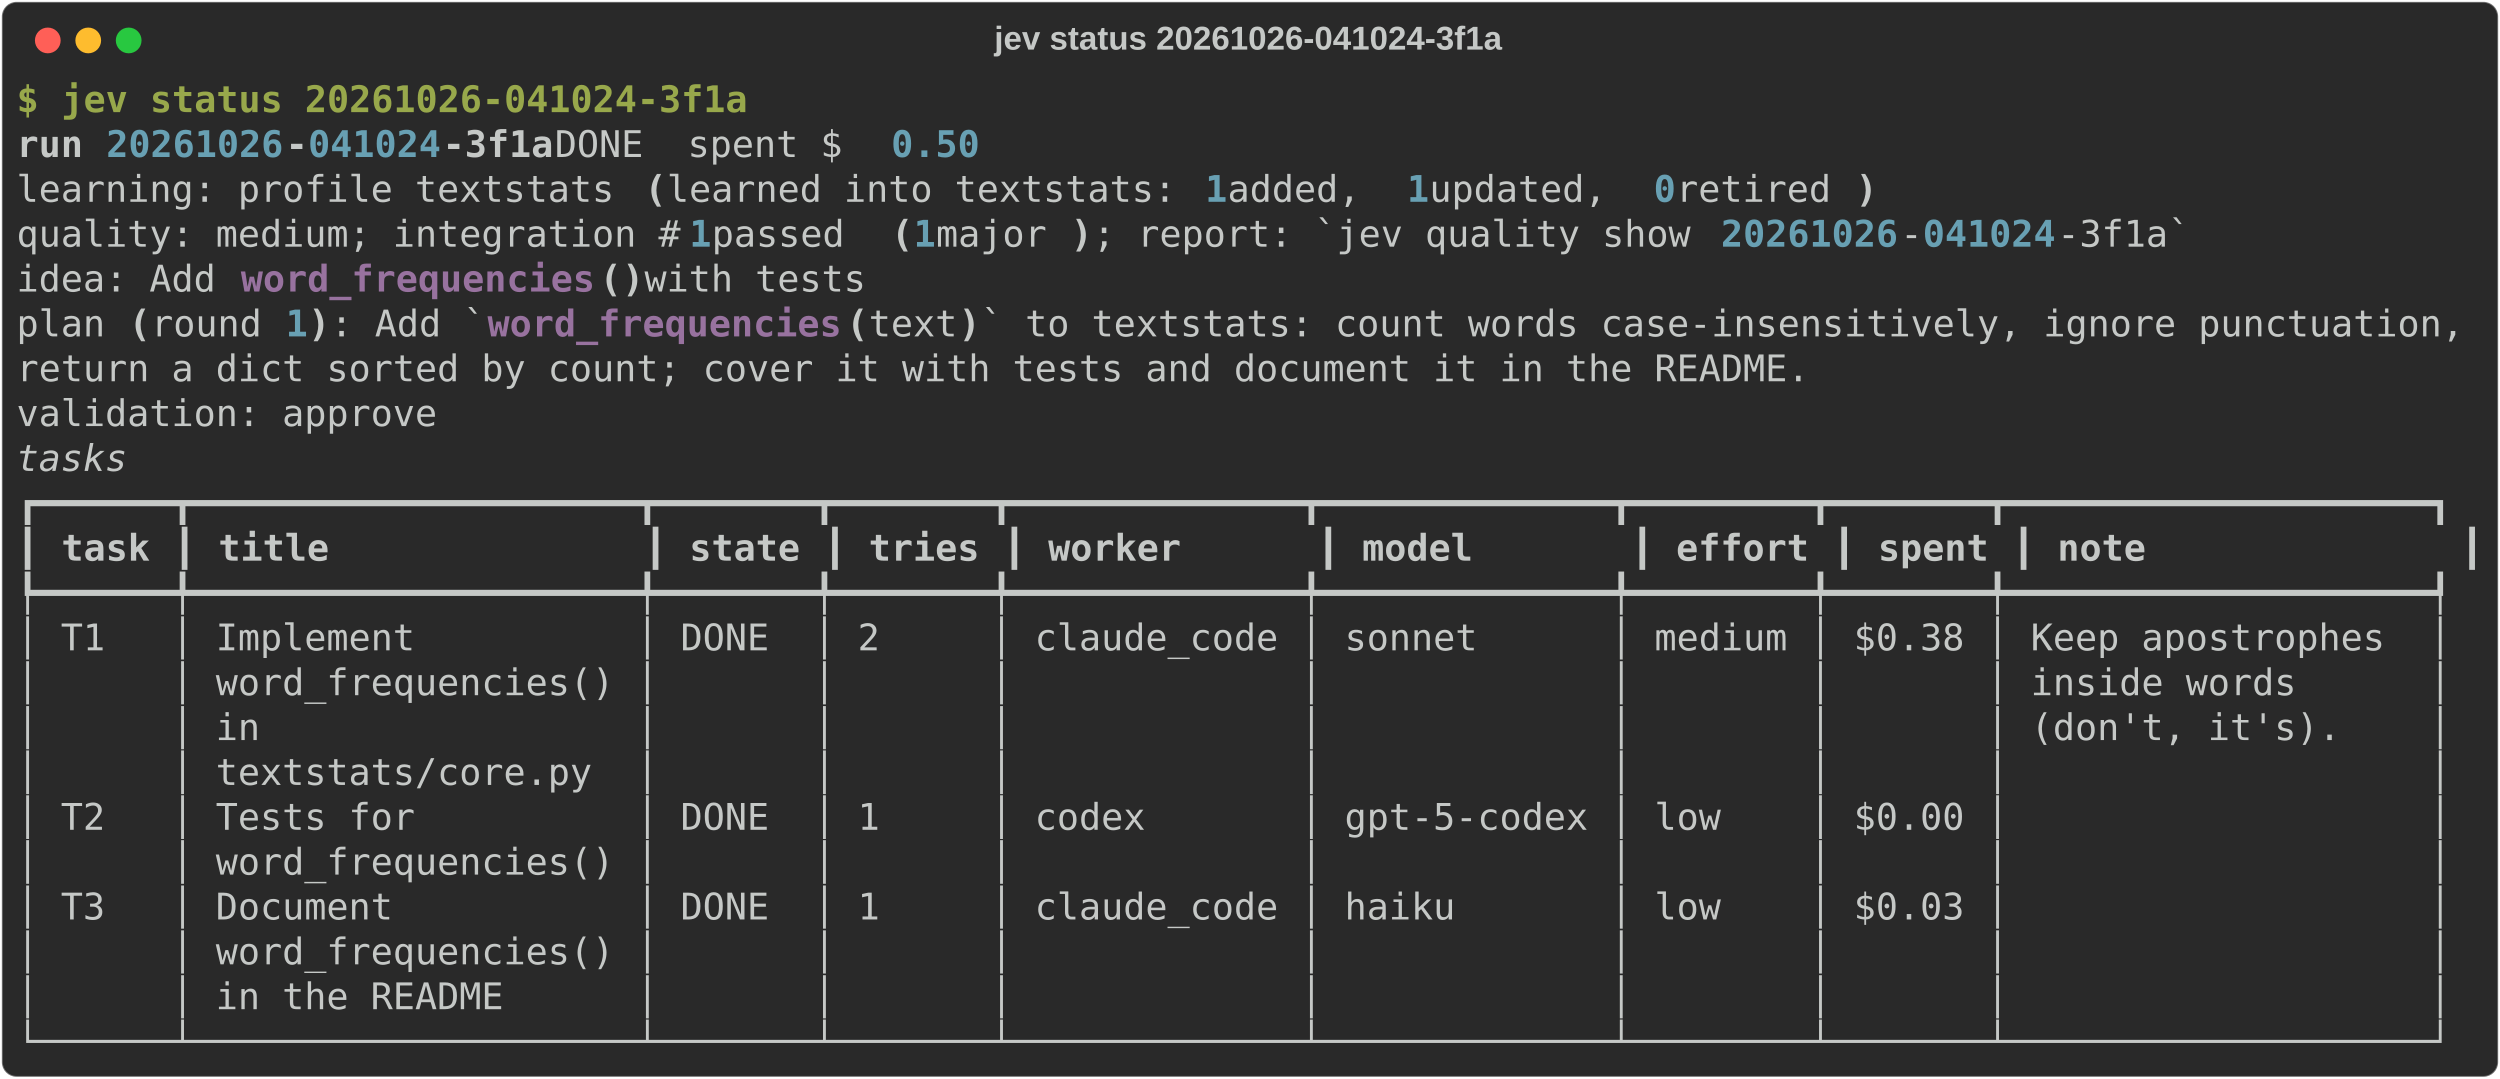
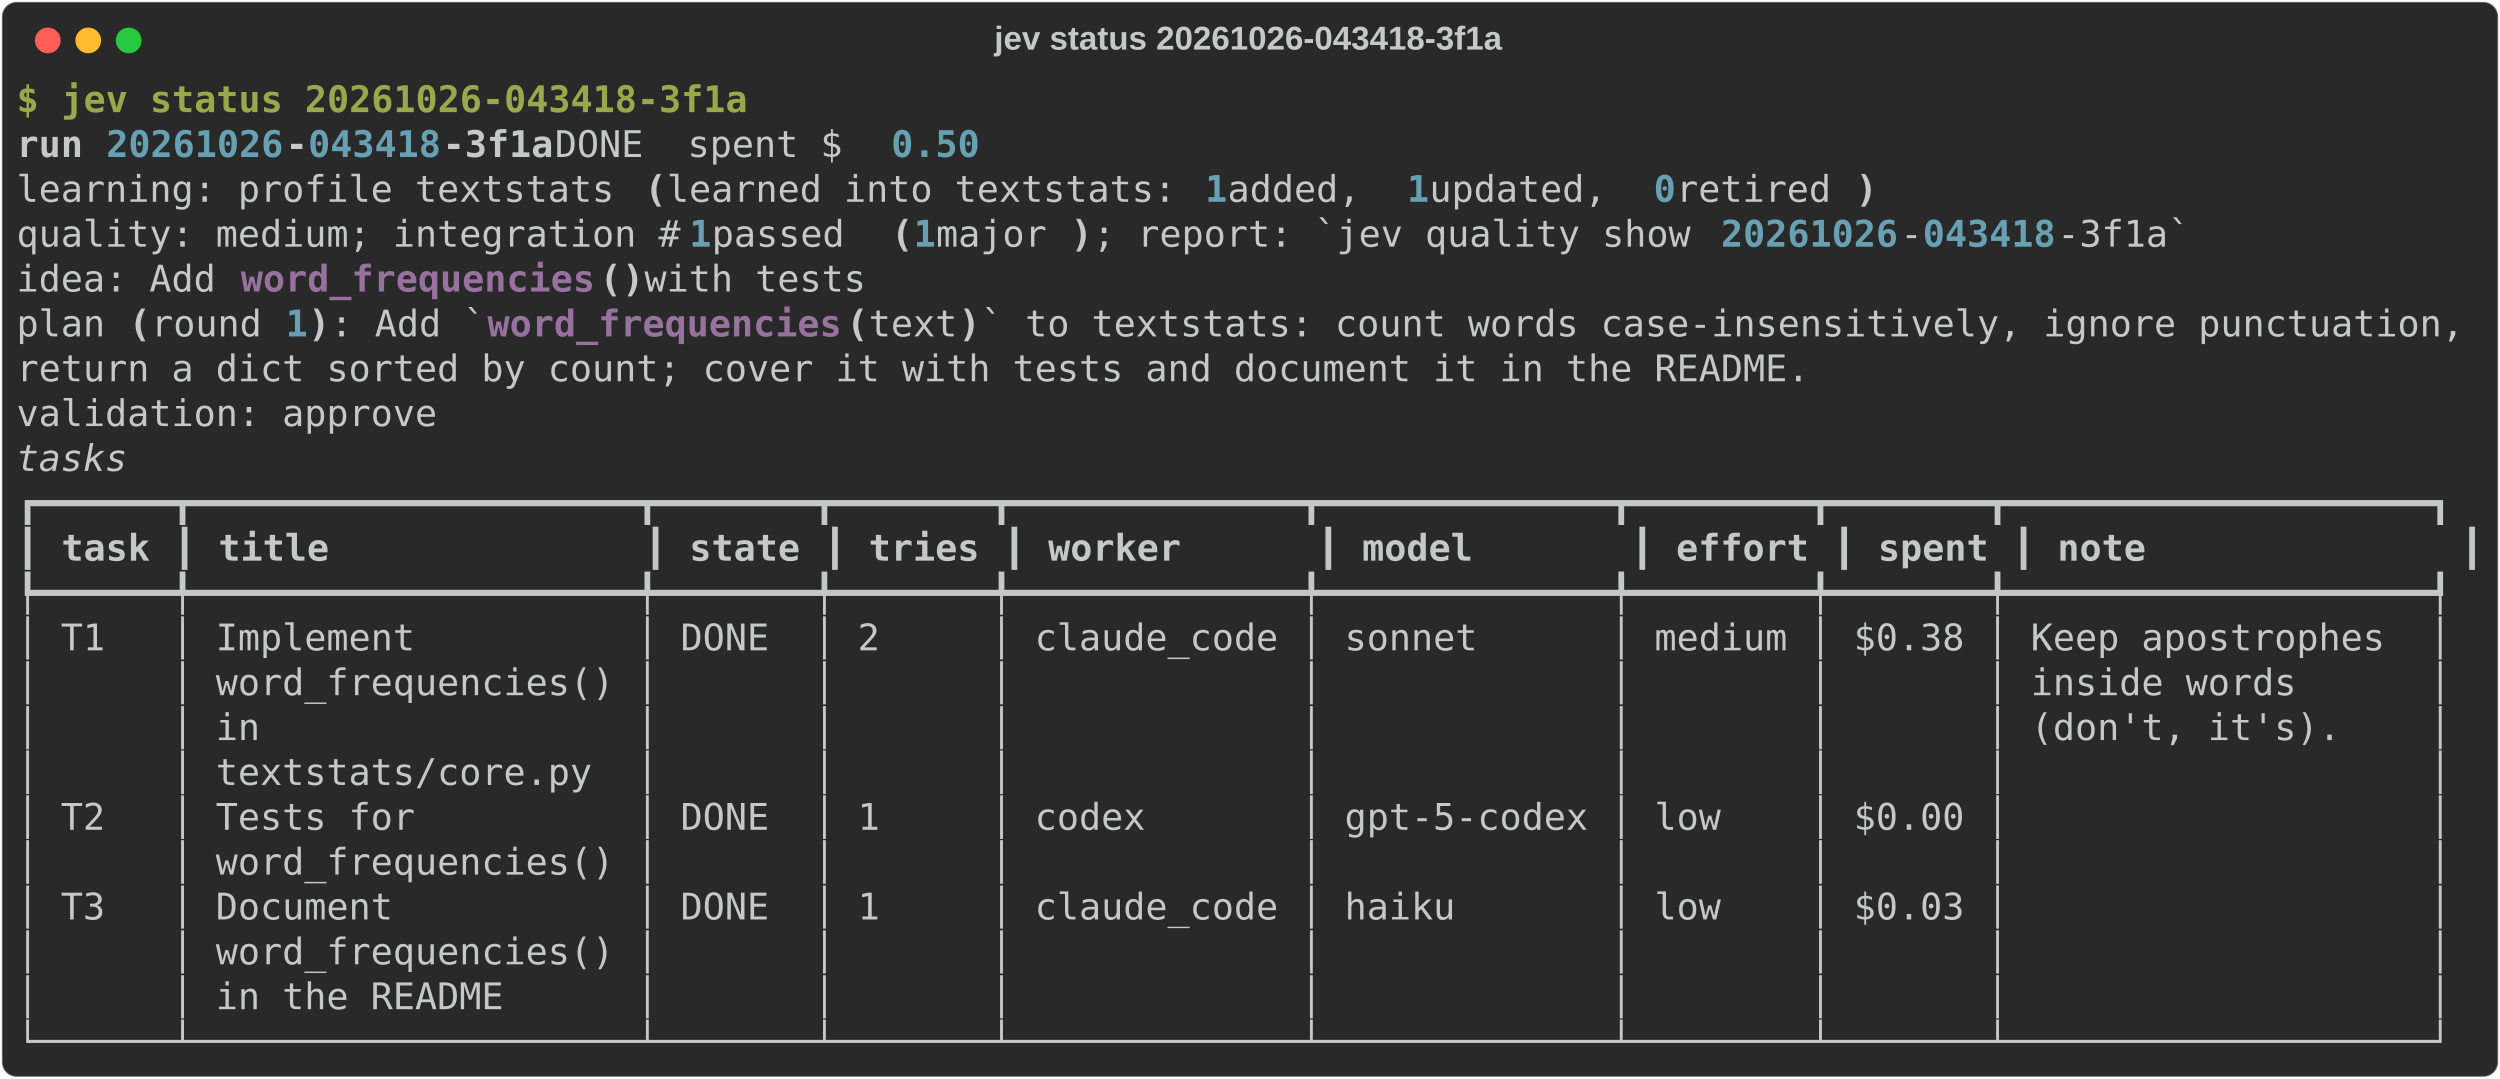
<svg xmlns="http://www.w3.org/2000/svg" class="rich-terminal" viewBox="0 0 1360 586.8">
  <style>

    @font-face {
        font-family: "Fira Code";
        src: local("FiraCode-Regular"),
                url("https://cdnjs.cloudflare.com/ajax/libs/firacode/6.2.0/woff2/FiraCode-Regular.woff2") format("woff2"),
                url("https://cdnjs.cloudflare.com/ajax/libs/firacode/6.2.0/woff/FiraCode-Regular.woff") format("woff");
        font-style: normal;
        font-weight: 400;
    }
    @font-face {
        font-family: "Fira Code";
        src: local("FiraCode-Bold"),
                url("https://cdnjs.cloudflare.com/ajax/libs/firacode/6.2.0/woff2/FiraCode-Bold.woff2") format("woff2"),
                url("https://cdnjs.cloudflare.com/ajax/libs/firacode/6.2.0/woff/FiraCode-Bold.woff") format("woff");
        font-style: bold;
        font-weight: 700;
    }

-     .terminal-3171531644-matrix {
+     .terminal-3939810208-matrix {
        font-family: Fira Code, monospace;
        font-size: 20px;
        line-height: 24.4px;
        font-variant-east-asian: full-width;
    }

-     .terminal-3171531644-title {
+     .terminal-3939810208-title {
        font-size: 18px;
        font-weight: bold;
        font-family: arial;
    }

-     .terminal-3171531644-r1 { fill: #98a84b;font-weight: bold }
- .terminal-3171531644-r2 { fill: #c5c8c6 }
- .terminal-3171531644-r3 { fill: #c5c8c6;font-weight: bold }
- .terminal-3171531644-r4 { fill: #68a0b3;font-weight: bold }
- .terminal-3171531644-r5 { fill: #98729f;font-weight: bold }
- .terminal-3171531644-r6 { fill: #c5c8c6;font-style: italic; }
+     .terminal-3939810208-r1 { fill: #98a84b;font-weight: bold }
+ .terminal-3939810208-r2 { fill: #c5c8c6 }
+ .terminal-3939810208-r3 { fill: #c5c8c6;font-weight: bold }
+ .terminal-3939810208-r4 { fill: #68a0b3;font-weight: bold }
+ .terminal-3939810208-r5 { fill: #98729f;font-weight: bold }
+ .terminal-3939810208-r6 { fill: #c5c8c6;font-style: italic; }
    </style>
  <defs>
-     <clipPath id="terminal-3171531644-clip-terminal">
+     <clipPath id="terminal-3939810208-clip-terminal">
      <rect x="0" y="0" width="1341.0" height="535.8" />
    </clipPath>
-     <clipPath id="terminal-3171531644-line-0">
+     <clipPath id="terminal-3939810208-line-0">
      <rect x="0" y="1.5" width="1342" height="24.65" />
    </clipPath>
-     <clipPath id="terminal-3171531644-line-1">
+     <clipPath id="terminal-3939810208-line-1">
      <rect x="0" y="25.9" width="1342" height="24.65" />
    </clipPath>
-     <clipPath id="terminal-3171531644-line-2">
+     <clipPath id="terminal-3939810208-line-2">
      <rect x="0" y="50.3" width="1342" height="24.65" />
    </clipPath>
-     <clipPath id="terminal-3171531644-line-3">
+     <clipPath id="terminal-3939810208-line-3">
      <rect x="0" y="74.7" width="1342" height="24.65" />
    </clipPath>
-     <clipPath id="terminal-3171531644-line-4">
+     <clipPath id="terminal-3939810208-line-4">
      <rect x="0" y="99.1" width="1342" height="24.65" />
    </clipPath>
-     <clipPath id="terminal-3171531644-line-5">
+     <clipPath id="terminal-3939810208-line-5">
      <rect x="0" y="123.5" width="1342" height="24.65" />
    </clipPath>
-     <clipPath id="terminal-3171531644-line-6">
+     <clipPath id="terminal-3939810208-line-6">
      <rect x="0" y="147.9" width="1342" height="24.65" />
    </clipPath>
-     <clipPath id="terminal-3171531644-line-7">
+     <clipPath id="terminal-3939810208-line-7">
      <rect x="0" y="172.3" width="1342" height="24.65" />
    </clipPath>
-     <clipPath id="terminal-3171531644-line-8">
+     <clipPath id="terminal-3939810208-line-8">
      <rect x="0" y="196.7" width="1342" height="24.65" />
    </clipPath>
-     <clipPath id="terminal-3171531644-line-9">
+     <clipPath id="terminal-3939810208-line-9">
      <rect x="0" y="221.1" width="1342" height="24.65" />
    </clipPath>
-     <clipPath id="terminal-3171531644-line-10">
+     <clipPath id="terminal-3939810208-line-10">
      <rect x="0" y="245.5" width="1342" height="24.65" />
    </clipPath>
-     <clipPath id="terminal-3171531644-line-11">
+     <clipPath id="terminal-3939810208-line-11">
      <rect x="0" y="269.9" width="1342" height="24.65" />
    </clipPath>
-     <clipPath id="terminal-3171531644-line-12">
+     <clipPath id="terminal-3939810208-line-12">
      <rect x="0" y="294.3" width="1342" height="24.65" />
    </clipPath>
-     <clipPath id="terminal-3171531644-line-13">
+     <clipPath id="terminal-3939810208-line-13">
      <rect x="0" y="318.7" width="1342" height="24.65" />
    </clipPath>
-     <clipPath id="terminal-3171531644-line-14">
+     <clipPath id="terminal-3939810208-line-14">
      <rect x="0" y="343.1" width="1342" height="24.65" />
    </clipPath>
-     <clipPath id="terminal-3171531644-line-15">
+     <clipPath id="terminal-3939810208-line-15">
      <rect x="0" y="367.5" width="1342" height="24.65" />
    </clipPath>
-     <clipPath id="terminal-3171531644-line-16">
+     <clipPath id="terminal-3939810208-line-16">
      <rect x="0" y="391.9" width="1342" height="24.65" />
    </clipPath>
-     <clipPath id="terminal-3171531644-line-17">
+     <clipPath id="terminal-3939810208-line-17">
      <rect x="0" y="416.3" width="1342" height="24.65" />
    </clipPath>
-     <clipPath id="terminal-3171531644-line-18">
+     <clipPath id="terminal-3939810208-line-18">
      <rect x="0" y="440.7" width="1342" height="24.65" />
    </clipPath>
-     <clipPath id="terminal-3171531644-line-19">
+     <clipPath id="terminal-3939810208-line-19">
      <rect x="0" y="465.1" width="1342" height="24.65" />
    </clipPath>
-     <clipPath id="terminal-3171531644-line-20">
+     <clipPath id="terminal-3939810208-line-20">
      <rect x="0" y="489.5" width="1342" height="24.65" />
    </clipPath>
  </defs>
  <rect fill="#292929" stroke="rgba(255,255,255,0.35)" stroke-width="1" x="1" y="1" width="1358" height="584.8" rx="8" />
-   <text class="terminal-3171531644-title" fill="#c5c8c6" text-anchor="middle" x="679" y="27">jev status 20261026-041024-3f1a</text>
+   <text class="terminal-3939810208-title" fill="#c5c8c6" text-anchor="middle" x="679" y="27">jev status 20261026-043418-3f1a</text>
  <g transform="translate(26,22)">
    <circle cx="0" cy="0" r="7" fill="#ff5f57" />
    <circle cx="22" cy="0" r="7" fill="#febc2e" />
    <circle cx="44" cy="0" r="7" fill="#28c840" />
  </g>
-   <g transform="translate(9, 41)" clip-path="url(#terminal-3171531644-clip-terminal)">
-     <g class="terminal-3171531644-matrix">
-       <text class="terminal-3171531644-r1" x="0" y="20" textLength="24.4" clip-path="url(#terminal-3171531644-line-0)">$ </text>
-       <text class="terminal-3171531644-r1" x="24.4" y="20" textLength="378.2" clip-path="url(#terminal-3171531644-line-0)">jev status 20261026-041024-3f1a</text>
-       <text class="terminal-3171531644-r2" x="1342" y="20" textLength="12.2" clip-path="url(#terminal-3171531644-line-0)">
- </text>
-       <text class="terminal-3171531644-r3" x="0" y="44.4" textLength="48.8" clip-path="url(#terminal-3171531644-line-1)">run </text>
-       <text class="terminal-3171531644-r4" x="48.8" y="44.4" textLength="97.6" clip-path="url(#terminal-3171531644-line-1)">20261026</text>
-       <text class="terminal-3171531644-r3" x="146.4" y="44.4" textLength="12.2" clip-path="url(#terminal-3171531644-line-1)">-</text>
-       <text class="terminal-3171531644-r4" x="158.6" y="44.4" textLength="73.2" clip-path="url(#terminal-3171531644-line-1)">041024</text>
-       <text class="terminal-3171531644-r3" x="231.8" y="44.4" textLength="61" clip-path="url(#terminal-3171531644-line-1)">-3f1a</text>
-       <text class="terminal-3171531644-r2" x="292.8" y="44.4" textLength="183" clip-path="url(#terminal-3171531644-line-1)">  DONE  spent $</text>
-       <text class="terminal-3171531644-r4" x="475.8" y="44.4" textLength="48.8" clip-path="url(#terminal-3171531644-line-1)">0.50</text>
-       <text class="terminal-3171531644-r2" x="1342" y="44.4" textLength="12.2" clip-path="url(#terminal-3171531644-line-1)">
- </text>
-       <text class="terminal-3171531644-r2" x="0" y="68.8" textLength="341.6" clip-path="url(#terminal-3171531644-line-2)">learning: profile textstats </text>
-       <text class="terminal-3171531644-r3" x="341.6" y="68.8" textLength="12.2" clip-path="url(#terminal-3171531644-line-2)">(</text>
-       <text class="terminal-3171531644-r2" x="353.8" y="68.8" textLength="292.8" clip-path="url(#terminal-3171531644-line-2)">learned into textstats: </text>
-       <text class="terminal-3171531644-r4" x="646.6" y="68.8" textLength="12.2" clip-path="url(#terminal-3171531644-line-2)">1</text>
-       <text class="terminal-3171531644-r2" x="658.8" y="68.8" textLength="97.6" clip-path="url(#terminal-3171531644-line-2)"> added, </text>
-       <text class="terminal-3171531644-r4" x="756.4" y="68.8" textLength="12.2" clip-path="url(#terminal-3171531644-line-2)">1</text>
-       <text class="terminal-3171531644-r2" x="768.6" y="68.8" textLength="122" clip-path="url(#terminal-3171531644-line-2)"> updated, </text>
-       <text class="terminal-3171531644-r4" x="890.6" y="68.8" textLength="12.2" clip-path="url(#terminal-3171531644-line-2)">0</text>
-       <text class="terminal-3171531644-r2" x="902.8" y="68.8" textLength="97.6" clip-path="url(#terminal-3171531644-line-2)"> retired</text>
-       <text class="terminal-3171531644-r3" x="1000.4" y="68.8" textLength="12.2" clip-path="url(#terminal-3171531644-line-2)">)</text>
-       <text class="terminal-3171531644-r2" x="1342" y="68.8" textLength="12.2" clip-path="url(#terminal-3171531644-line-2)">
- </text>
-       <text class="terminal-3171531644-r2" x="0" y="93.2" textLength="366" clip-path="url(#terminal-3171531644-line-3)">quality: medium; integration #</text>
-       <text class="terminal-3171531644-r4" x="366" y="93.2" textLength="12.2" clip-path="url(#terminal-3171531644-line-3)">1</text>
-       <text class="terminal-3171531644-r2" x="378.2" y="93.2" textLength="97.6" clip-path="url(#terminal-3171531644-line-3)"> passed </text>
-       <text class="terminal-3171531644-r3" x="475.8" y="93.2" textLength="12.2" clip-path="url(#terminal-3171531644-line-3)">(</text>
-       <text class="terminal-3171531644-r4" x="488" y="93.2" textLength="12.2" clip-path="url(#terminal-3171531644-line-3)">1</text>
-       <text class="terminal-3171531644-r2" x="500.2" y="93.2" textLength="73.2" clip-path="url(#terminal-3171531644-line-3)"> major</text>
-       <text class="terminal-3171531644-r3" x="573.4" y="93.2" textLength="12.2" clip-path="url(#terminal-3171531644-line-3)">)</text>
-       <text class="terminal-3171531644-r2" x="585.6" y="93.2" textLength="341.6" clip-path="url(#terminal-3171531644-line-3)">; report: `jev quality show </text>
-       <text class="terminal-3171531644-r4" x="927.2" y="93.2" textLength="97.6" clip-path="url(#terminal-3171531644-line-3)">20261026</text>
-       <text class="terminal-3171531644-r2" x="1024.8" y="93.2" textLength="12.2" clip-path="url(#terminal-3171531644-line-3)">-</text>
-       <text class="terminal-3171531644-r4" x="1037" y="93.2" textLength="73.2" clip-path="url(#terminal-3171531644-line-3)">041024</text>
-       <text class="terminal-3171531644-r2" x="1110.2" y="93.2" textLength="73.2" clip-path="url(#terminal-3171531644-line-3)">-3f1a`</text>
-       <text class="terminal-3171531644-r2" x="1342" y="93.2" textLength="12.2" clip-path="url(#terminal-3171531644-line-3)">
- </text>
-       <text class="terminal-3171531644-r2" x="0" y="117.6" textLength="122" clip-path="url(#terminal-3171531644-line-4)">idea: Add </text>
-       <text class="terminal-3171531644-r5" x="122" y="117.6" textLength="195.2" clip-path="url(#terminal-3171531644-line-4)">word_frequencies</text>
-       <text class="terminal-3171531644-r3" x="317.2" y="117.6" textLength="12.2" clip-path="url(#terminal-3171531644-line-4)">(</text>
-       <text class="terminal-3171531644-r3" x="329.4" y="117.6" textLength="12.2" clip-path="url(#terminal-3171531644-line-4)">)</text>
-       <text class="terminal-3171531644-r2" x="341.6" y="117.6" textLength="134.2" clip-path="url(#terminal-3171531644-line-4)"> with tests</text>
-       <text class="terminal-3171531644-r2" x="1342" y="117.6" textLength="12.2" clip-path="url(#terminal-3171531644-line-4)">
- </text>
-       <text class="terminal-3171531644-r2" x="0" y="142" textLength="61" clip-path="url(#terminal-3171531644-line-5)">plan </text>
-       <text class="terminal-3171531644-r3" x="61" y="142" textLength="12.2" clip-path="url(#terminal-3171531644-line-5)">(</text>
-       <text class="terminal-3171531644-r2" x="73.2" y="142" textLength="73.2" clip-path="url(#terminal-3171531644-line-5)">round </text>
-       <text class="terminal-3171531644-r4" x="146.4" y="142" textLength="12.2" clip-path="url(#terminal-3171531644-line-5)">1</text>
-       <text class="terminal-3171531644-r3" x="158.6" y="142" textLength="12.2" clip-path="url(#terminal-3171531644-line-5)">)</text>
-       <text class="terminal-3171531644-r2" x="170.8" y="142" textLength="85.4" clip-path="url(#terminal-3171531644-line-5)">: Add `</text>
-       <text class="terminal-3171531644-r5" x="256.2" y="142" textLength="195.2" clip-path="url(#terminal-3171531644-line-5)">word_frequencies</text>
-       <text class="terminal-3171531644-r3" x="451.4" y="142" textLength="12.2" clip-path="url(#terminal-3171531644-line-5)">(</text>
-       <text class="terminal-3171531644-r2" x="463.6" y="142" textLength="48.8" clip-path="url(#terminal-3171531644-line-5)">text</text>
-       <text class="terminal-3171531644-r3" x="512.4" y="142" textLength="12.2" clip-path="url(#terminal-3171531644-line-5)">)</text>
-       <text class="terminal-3171531644-r2" x="524.6" y="142" textLength="817.4" clip-path="url(#terminal-3171531644-line-5)">` to textstats: count words case-insensitively, ignore punctuation,</text>
-       <text class="terminal-3171531644-r2" x="1342" y="142" textLength="12.2" clip-path="url(#terminal-3171531644-line-5)">
- </text>
-       <text class="terminal-3171531644-r2" x="0" y="166.4" textLength="988.2" clip-path="url(#terminal-3171531644-line-6)">return a dict sorted by count; cover it with tests and document it in the README.</text>
-       <text class="terminal-3171531644-r2" x="1342" y="166.4" textLength="12.2" clip-path="url(#terminal-3171531644-line-6)">
- </text>
-       <text class="terminal-3171531644-r2" x="0" y="190.8" textLength="231.8" clip-path="url(#terminal-3171531644-line-7)">validation: approve</text>
-       <text class="terminal-3171531644-r2" x="1342" y="190.8" textLength="12.2" clip-path="url(#terminal-3171531644-line-7)">
- </text>
-       <text class="terminal-3171531644-r6" x="0" y="215.2" textLength="1342" clip-path="url(#terminal-3171531644-line-8)">                                                    tasks                                                     </text>
-       <text class="terminal-3171531644-r2" x="1342" y="215.2" textLength="12.2" clip-path="url(#terminal-3171531644-line-8)">
- </text>
-       <text class="terminal-3171531644-r2" x="0" y="239.6" textLength="1342" clip-path="url(#terminal-3171531644-line-9)">┏━━━━━━┳━━━━━━━━━━━━━━━━━━━━┳━━━━━━━┳━━━━━━━┳━━━━━━━━━━━━━┳━━━━━━━━━━━━━┳━━━━━━━━┳━━━━━━━┳━━━━━━━━━━━━━━━━━━━┓</text>
-       <text class="terminal-3171531644-r2" x="1342" y="239.6" textLength="12.2" clip-path="url(#terminal-3171531644-line-9)">
- </text>
-       <text class="terminal-3171531644-r2" x="0" y="264" textLength="12.2" clip-path="url(#terminal-3171531644-line-10)">┃</text>
-       <text class="terminal-3171531644-r3" x="24.4" y="264" textLength="48.8" clip-path="url(#terminal-3171531644-line-10)">task</text>
-       <text class="terminal-3171531644-r2" x="85.4" y="264" textLength="12.2" clip-path="url(#terminal-3171531644-line-10)">┃</text>
-       <text class="terminal-3171531644-r3" x="109.8" y="264" textLength="219.6" clip-path="url(#terminal-3171531644-line-10)">title             </text>
-       <text class="terminal-3171531644-r2" x="341.6" y="264" textLength="12.2" clip-path="url(#terminal-3171531644-line-10)">┃</text>
-       <text class="terminal-3171531644-r3" x="366" y="264" textLength="61" clip-path="url(#terminal-3171531644-line-10)">state</text>
-       <text class="terminal-3171531644-r2" x="439.2" y="264" textLength="12.2" clip-path="url(#terminal-3171531644-line-10)">┃</text>
-       <text class="terminal-3171531644-r3" x="463.6" y="264" textLength="61" clip-path="url(#terminal-3171531644-line-10)">tries</text>
-       <text class="terminal-3171531644-r2" x="536.8" y="264" textLength="12.2" clip-path="url(#terminal-3171531644-line-10)">┃</text>
-       <text class="terminal-3171531644-r3" x="561.2" y="264" textLength="134.2" clip-path="url(#terminal-3171531644-line-10)">worker     </text>
-       <text class="terminal-3171531644-r2" x="707.6" y="264" textLength="12.2" clip-path="url(#terminal-3171531644-line-10)">┃</text>
-       <text class="terminal-3171531644-r3" x="732" y="264" textLength="134.2" clip-path="url(#terminal-3171531644-line-10)">model      </text>
-       <text class="terminal-3171531644-r2" x="878.4" y="264" textLength="12.2" clip-path="url(#terminal-3171531644-line-10)">┃</text>
-       <text class="terminal-3171531644-r3" x="902.8" y="264" textLength="73.2" clip-path="url(#terminal-3171531644-line-10)">effort</text>
-       <text class="terminal-3171531644-r2" x="988.2" y="264" textLength="12.2" clip-path="url(#terminal-3171531644-line-10)">┃</text>
-       <text class="terminal-3171531644-r3" x="1012.6" y="264" textLength="61" clip-path="url(#terminal-3171531644-line-10)">spent</text>
-       <text class="terminal-3171531644-r2" x="1085.8" y="264" textLength="12.2" clip-path="url(#terminal-3171531644-line-10)">┃</text>
-       <text class="terminal-3171531644-r3" x="1110.2" y="264" textLength="207.4" clip-path="url(#terminal-3171531644-line-10)">note             </text>
-       <text class="terminal-3171531644-r2" x="1329.8" y="264" textLength="12.2" clip-path="url(#terminal-3171531644-line-10)">┃</text>
-       <text class="terminal-3171531644-r2" x="1342" y="264" textLength="12.2" clip-path="url(#terminal-3171531644-line-10)">
- </text>
-       <text class="terminal-3171531644-r2" x="0" y="288.4" textLength="1342" clip-path="url(#terminal-3171531644-line-11)">┡━━━━━━╇━━━━━━━━━━━━━━━━━━━━╇━━━━━━━╇━━━━━━━╇━━━━━━━━━━━━━╇━━━━━━━━━━━━━╇━━━━━━━━╇━━━━━━━╇━━━━━━━━━━━━━━━━━━━┩</text>
-       <text class="terminal-3171531644-r2" x="1342" y="288.4" textLength="12.2" clip-path="url(#terminal-3171531644-line-11)">
- </text>
-       <text class="terminal-3171531644-r2" x="0" y="312.8" textLength="1342" clip-path="url(#terminal-3171531644-line-12)">│ T1   │ Implement          │ DONE  │ 2     │ claude_code │ sonnet      │ medium │ $0.38 │ Keep apostrophes  │</text>
-       <text class="terminal-3171531644-r2" x="1342" y="312.8" textLength="12.2" clip-path="url(#terminal-3171531644-line-12)">
- </text>
-       <text class="terminal-3171531644-r2" x="0" y="337.2" textLength="1342" clip-path="url(#terminal-3171531644-line-13)">│      │ word_frequencies() │       │       │             │             │        │       │ inside words      │</text>
-       <text class="terminal-3171531644-r2" x="1342" y="337.2" textLength="12.2" clip-path="url(#terminal-3171531644-line-13)">
- </text>
-       <text class="terminal-3171531644-r2" x="0" y="361.6" textLength="1342" clip-path="url(#terminal-3171531644-line-14)">│      │ in                 │       │       │             │             │        │       │ (don't, it's).    │</text>
-       <text class="terminal-3171531644-r2" x="1342" y="361.6" textLength="12.2" clip-path="url(#terminal-3171531644-line-14)">
- </text>
-       <text class="terminal-3171531644-r2" x="0" y="386" textLength="1342" clip-path="url(#terminal-3171531644-line-15)">│      │ textstats/core.py  │       │       │             │             │        │       │                   │</text>
-       <text class="terminal-3171531644-r2" x="1342" y="386" textLength="12.2" clip-path="url(#terminal-3171531644-line-15)">
- </text>
-       <text class="terminal-3171531644-r2" x="0" y="410.4" textLength="1342" clip-path="url(#terminal-3171531644-line-16)">│ T2   │ Tests for          │ DONE  │ 1     │ codex       │ gpt-5-codex │ low    │ $0.00 │                   │</text>
-       <text class="terminal-3171531644-r2" x="1342" y="410.4" textLength="12.2" clip-path="url(#terminal-3171531644-line-16)">
- </text>
-       <text class="terminal-3171531644-r2" x="0" y="434.8" textLength="1342" clip-path="url(#terminal-3171531644-line-17)">│      │ word_frequencies() │       │       │             │             │        │       │                   │</text>
-       <text class="terminal-3171531644-r2" x="1342" y="434.8" textLength="12.2" clip-path="url(#terminal-3171531644-line-17)">
- </text>
-       <text class="terminal-3171531644-r2" x="0" y="459.2" textLength="1342" clip-path="url(#terminal-3171531644-line-18)">│ T3   │ Document           │ DONE  │ 1     │ claude_code │ haiku       │ low    │ $0.03 │                   │</text>
-       <text class="terminal-3171531644-r2" x="1342" y="459.2" textLength="12.2" clip-path="url(#terminal-3171531644-line-18)">
- </text>
-       <text class="terminal-3171531644-r2" x="0" y="483.6" textLength="1342" clip-path="url(#terminal-3171531644-line-19)">│      │ word_frequencies() │       │       │             │             │        │       │                   │</text>
-       <text class="terminal-3171531644-r2" x="1342" y="483.6" textLength="12.2" clip-path="url(#terminal-3171531644-line-19)">
- </text>
-       <text class="terminal-3171531644-r2" x="0" y="508" textLength="1342" clip-path="url(#terminal-3171531644-line-20)">│      │ in the README      │       │       │             │             │        │       │                   │</text>
-       <text class="terminal-3171531644-r2" x="1342" y="508" textLength="12.2" clip-path="url(#terminal-3171531644-line-20)">
- </text>
-       <text class="terminal-3171531644-r2" x="0" y="532.4" textLength="1342" clip-path="url(#terminal-3171531644-line-21)">└──────┴────────────────────┴───────┴───────┴─────────────┴─────────────┴────────┴───────┴───────────────────┘</text>
-       <text class="terminal-3171531644-r2" x="1342" y="532.4" textLength="12.2" clip-path="url(#terminal-3171531644-line-21)">
+   <g transform="translate(9, 41)" clip-path="url(#terminal-3939810208-clip-terminal)">
+     <g class="terminal-3939810208-matrix">
+       <text class="terminal-3939810208-r1" x="0" y="20" textLength="24.4" clip-path="url(#terminal-3939810208-line-0)">$ </text>
+       <text class="terminal-3939810208-r1" x="24.4" y="20" textLength="378.2" clip-path="url(#terminal-3939810208-line-0)">jev status 20261026-043418-3f1a</text>
+       <text class="terminal-3939810208-r2" x="1342" y="20" textLength="12.2" clip-path="url(#terminal-3939810208-line-0)">
+ </text>
+       <text class="terminal-3939810208-r3" x="0" y="44.4" textLength="48.8" clip-path="url(#terminal-3939810208-line-1)">run </text>
+       <text class="terminal-3939810208-r4" x="48.8" y="44.4" textLength="97.6" clip-path="url(#terminal-3939810208-line-1)">20261026</text>
+       <text class="terminal-3939810208-r3" x="146.4" y="44.4" textLength="12.2" clip-path="url(#terminal-3939810208-line-1)">-</text>
+       <text class="terminal-3939810208-r4" x="158.6" y="44.4" textLength="73.2" clip-path="url(#terminal-3939810208-line-1)">043418</text>
+       <text class="terminal-3939810208-r3" x="231.8" y="44.4" textLength="61" clip-path="url(#terminal-3939810208-line-1)">-3f1a</text>
+       <text class="terminal-3939810208-r2" x="292.8" y="44.4" textLength="183" clip-path="url(#terminal-3939810208-line-1)">  DONE  spent $</text>
+       <text class="terminal-3939810208-r4" x="475.8" y="44.4" textLength="48.8" clip-path="url(#terminal-3939810208-line-1)">0.50</text>
+       <text class="terminal-3939810208-r2" x="1342" y="44.4" textLength="12.2" clip-path="url(#terminal-3939810208-line-1)">
+ </text>
+       <text class="terminal-3939810208-r2" x="0" y="68.8" textLength="341.6" clip-path="url(#terminal-3939810208-line-2)">learning: profile textstats </text>
+       <text class="terminal-3939810208-r3" x="341.6" y="68.8" textLength="12.2" clip-path="url(#terminal-3939810208-line-2)">(</text>
+       <text class="terminal-3939810208-r2" x="353.8" y="68.8" textLength="292.8" clip-path="url(#terminal-3939810208-line-2)">learned into textstats: </text>
+       <text class="terminal-3939810208-r4" x="646.6" y="68.8" textLength="12.2" clip-path="url(#terminal-3939810208-line-2)">1</text>
+       <text class="terminal-3939810208-r2" x="658.8" y="68.8" textLength="97.6" clip-path="url(#terminal-3939810208-line-2)"> added, </text>
+       <text class="terminal-3939810208-r4" x="756.4" y="68.8" textLength="12.2" clip-path="url(#terminal-3939810208-line-2)">1</text>
+       <text class="terminal-3939810208-r2" x="768.6" y="68.8" textLength="122" clip-path="url(#terminal-3939810208-line-2)"> updated, </text>
+       <text class="terminal-3939810208-r4" x="890.6" y="68.8" textLength="12.2" clip-path="url(#terminal-3939810208-line-2)">0</text>
+       <text class="terminal-3939810208-r2" x="902.8" y="68.8" textLength="97.6" clip-path="url(#terminal-3939810208-line-2)"> retired</text>
+       <text class="terminal-3939810208-r3" x="1000.4" y="68.8" textLength="12.2" clip-path="url(#terminal-3939810208-line-2)">)</text>
+       <text class="terminal-3939810208-r2" x="1342" y="68.8" textLength="12.2" clip-path="url(#terminal-3939810208-line-2)">
+ </text>
+       <text class="terminal-3939810208-r2" x="0" y="93.2" textLength="366" clip-path="url(#terminal-3939810208-line-3)">quality: medium; integration #</text>
+       <text class="terminal-3939810208-r4" x="366" y="93.2" textLength="12.2" clip-path="url(#terminal-3939810208-line-3)">1</text>
+       <text class="terminal-3939810208-r2" x="378.2" y="93.2" textLength="97.6" clip-path="url(#terminal-3939810208-line-3)"> passed </text>
+       <text class="terminal-3939810208-r3" x="475.8" y="93.2" textLength="12.2" clip-path="url(#terminal-3939810208-line-3)">(</text>
+       <text class="terminal-3939810208-r4" x="488" y="93.2" textLength="12.2" clip-path="url(#terminal-3939810208-line-3)">1</text>
+       <text class="terminal-3939810208-r2" x="500.2" y="93.2" textLength="73.2" clip-path="url(#terminal-3939810208-line-3)"> major</text>
+       <text class="terminal-3939810208-r3" x="573.4" y="93.2" textLength="12.2" clip-path="url(#terminal-3939810208-line-3)">)</text>
+       <text class="terminal-3939810208-r2" x="585.6" y="93.2" textLength="341.6" clip-path="url(#terminal-3939810208-line-3)">; report: `jev quality show </text>
+       <text class="terminal-3939810208-r4" x="927.2" y="93.2" textLength="97.6" clip-path="url(#terminal-3939810208-line-3)">20261026</text>
+       <text class="terminal-3939810208-r2" x="1024.8" y="93.2" textLength="12.2" clip-path="url(#terminal-3939810208-line-3)">-</text>
+       <text class="terminal-3939810208-r4" x="1037" y="93.2" textLength="73.2" clip-path="url(#terminal-3939810208-line-3)">043418</text>
+       <text class="terminal-3939810208-r2" x="1110.2" y="93.2" textLength="73.2" clip-path="url(#terminal-3939810208-line-3)">-3f1a`</text>
+       <text class="terminal-3939810208-r2" x="1342" y="93.2" textLength="12.2" clip-path="url(#terminal-3939810208-line-3)">
+ </text>
+       <text class="terminal-3939810208-r2" x="0" y="117.6" textLength="122" clip-path="url(#terminal-3939810208-line-4)">idea: Add </text>
+       <text class="terminal-3939810208-r5" x="122" y="117.6" textLength="195.2" clip-path="url(#terminal-3939810208-line-4)">word_frequencies</text>
+       <text class="terminal-3939810208-r3" x="317.2" y="117.6" textLength="12.2" clip-path="url(#terminal-3939810208-line-4)">(</text>
+       <text class="terminal-3939810208-r3" x="329.4" y="117.6" textLength="12.2" clip-path="url(#terminal-3939810208-line-4)">)</text>
+       <text class="terminal-3939810208-r2" x="341.6" y="117.6" textLength="134.2" clip-path="url(#terminal-3939810208-line-4)"> with tests</text>
+       <text class="terminal-3939810208-r2" x="1342" y="117.6" textLength="12.2" clip-path="url(#terminal-3939810208-line-4)">
+ </text>
+       <text class="terminal-3939810208-r2" x="0" y="142" textLength="61" clip-path="url(#terminal-3939810208-line-5)">plan </text>
+       <text class="terminal-3939810208-r3" x="61" y="142" textLength="12.2" clip-path="url(#terminal-3939810208-line-5)">(</text>
+       <text class="terminal-3939810208-r2" x="73.2" y="142" textLength="73.2" clip-path="url(#terminal-3939810208-line-5)">round </text>
+       <text class="terminal-3939810208-r4" x="146.4" y="142" textLength="12.2" clip-path="url(#terminal-3939810208-line-5)">1</text>
+       <text class="terminal-3939810208-r3" x="158.6" y="142" textLength="12.2" clip-path="url(#terminal-3939810208-line-5)">)</text>
+       <text class="terminal-3939810208-r2" x="170.8" y="142" textLength="85.4" clip-path="url(#terminal-3939810208-line-5)">: Add `</text>
+       <text class="terminal-3939810208-r5" x="256.2" y="142" textLength="195.2" clip-path="url(#terminal-3939810208-line-5)">word_frequencies</text>
+       <text class="terminal-3939810208-r3" x="451.4" y="142" textLength="12.2" clip-path="url(#terminal-3939810208-line-5)">(</text>
+       <text class="terminal-3939810208-r2" x="463.6" y="142" textLength="48.8" clip-path="url(#terminal-3939810208-line-5)">text</text>
+       <text class="terminal-3939810208-r3" x="512.4" y="142" textLength="12.2" clip-path="url(#terminal-3939810208-line-5)">)</text>
+       <text class="terminal-3939810208-r2" x="524.6" y="142" textLength="817.4" clip-path="url(#terminal-3939810208-line-5)">` to textstats: count words case-insensitively, ignore punctuation,</text>
+       <text class="terminal-3939810208-r2" x="1342" y="142" textLength="12.2" clip-path="url(#terminal-3939810208-line-5)">
+ </text>
+       <text class="terminal-3939810208-r2" x="0" y="166.4" textLength="988.2" clip-path="url(#terminal-3939810208-line-6)">return a dict sorted by count; cover it with tests and document it in the README.</text>
+       <text class="terminal-3939810208-r2" x="1342" y="166.4" textLength="12.2" clip-path="url(#terminal-3939810208-line-6)">
+ </text>
+       <text class="terminal-3939810208-r2" x="0" y="190.8" textLength="231.8" clip-path="url(#terminal-3939810208-line-7)">validation: approve</text>
+       <text class="terminal-3939810208-r2" x="1342" y="190.8" textLength="12.2" clip-path="url(#terminal-3939810208-line-7)">
+ </text>
+       <text class="terminal-3939810208-r6" x="0" y="215.2" textLength="1342" clip-path="url(#terminal-3939810208-line-8)">                                                    tasks                                                     </text>
+       <text class="terminal-3939810208-r2" x="1342" y="215.2" textLength="12.2" clip-path="url(#terminal-3939810208-line-8)">
+ </text>
+       <text class="terminal-3939810208-r2" x="0" y="239.6" textLength="1342" clip-path="url(#terminal-3939810208-line-9)">┏━━━━━━┳━━━━━━━━━━━━━━━━━━━━┳━━━━━━━┳━━━━━━━┳━━━━━━━━━━━━━┳━━━━━━━━━━━━━┳━━━━━━━━┳━━━━━━━┳━━━━━━━━━━━━━━━━━━━┓</text>
+       <text class="terminal-3939810208-r2" x="1342" y="239.6" textLength="12.2" clip-path="url(#terminal-3939810208-line-9)">
+ </text>
+       <text class="terminal-3939810208-r2" x="0" y="264" textLength="12.2" clip-path="url(#terminal-3939810208-line-10)">┃</text>
+       <text class="terminal-3939810208-r3" x="24.4" y="264" textLength="48.8" clip-path="url(#terminal-3939810208-line-10)">task</text>
+       <text class="terminal-3939810208-r2" x="85.4" y="264" textLength="12.2" clip-path="url(#terminal-3939810208-line-10)">┃</text>
+       <text class="terminal-3939810208-r3" x="109.8" y="264" textLength="219.6" clip-path="url(#terminal-3939810208-line-10)">title             </text>
+       <text class="terminal-3939810208-r2" x="341.6" y="264" textLength="12.2" clip-path="url(#terminal-3939810208-line-10)">┃</text>
+       <text class="terminal-3939810208-r3" x="366" y="264" textLength="61" clip-path="url(#terminal-3939810208-line-10)">state</text>
+       <text class="terminal-3939810208-r2" x="439.2" y="264" textLength="12.2" clip-path="url(#terminal-3939810208-line-10)">┃</text>
+       <text class="terminal-3939810208-r3" x="463.6" y="264" textLength="61" clip-path="url(#terminal-3939810208-line-10)">tries</text>
+       <text class="terminal-3939810208-r2" x="536.8" y="264" textLength="12.2" clip-path="url(#terminal-3939810208-line-10)">┃</text>
+       <text class="terminal-3939810208-r3" x="561.2" y="264" textLength="134.2" clip-path="url(#terminal-3939810208-line-10)">worker     </text>
+       <text class="terminal-3939810208-r2" x="707.6" y="264" textLength="12.2" clip-path="url(#terminal-3939810208-line-10)">┃</text>
+       <text class="terminal-3939810208-r3" x="732" y="264" textLength="134.2" clip-path="url(#terminal-3939810208-line-10)">model      </text>
+       <text class="terminal-3939810208-r2" x="878.4" y="264" textLength="12.2" clip-path="url(#terminal-3939810208-line-10)">┃</text>
+       <text class="terminal-3939810208-r3" x="902.8" y="264" textLength="73.2" clip-path="url(#terminal-3939810208-line-10)">effort</text>
+       <text class="terminal-3939810208-r2" x="988.2" y="264" textLength="12.2" clip-path="url(#terminal-3939810208-line-10)">┃</text>
+       <text class="terminal-3939810208-r3" x="1012.6" y="264" textLength="61" clip-path="url(#terminal-3939810208-line-10)">spent</text>
+       <text class="terminal-3939810208-r2" x="1085.8" y="264" textLength="12.2" clip-path="url(#terminal-3939810208-line-10)">┃</text>
+       <text class="terminal-3939810208-r3" x="1110.2" y="264" textLength="207.4" clip-path="url(#terminal-3939810208-line-10)">note             </text>
+       <text class="terminal-3939810208-r2" x="1329.8" y="264" textLength="12.2" clip-path="url(#terminal-3939810208-line-10)">┃</text>
+       <text class="terminal-3939810208-r2" x="1342" y="264" textLength="12.2" clip-path="url(#terminal-3939810208-line-10)">
+ </text>
+       <text class="terminal-3939810208-r2" x="0" y="288.4" textLength="1342" clip-path="url(#terminal-3939810208-line-11)">┡━━━━━━╇━━━━━━━━━━━━━━━━━━━━╇━━━━━━━╇━━━━━━━╇━━━━━━━━━━━━━╇━━━━━━━━━━━━━╇━━━━━━━━╇━━━━━━━╇━━━━━━━━━━━━━━━━━━━┩</text>
+       <text class="terminal-3939810208-r2" x="1342" y="288.4" textLength="12.2" clip-path="url(#terminal-3939810208-line-11)">
+ </text>
+       <text class="terminal-3939810208-r2" x="0" y="312.8" textLength="1342" clip-path="url(#terminal-3939810208-line-12)">│ T1   │ Implement          │ DONE  │ 2     │ claude_code │ sonnet      │ medium │ $0.38 │ Keep apostrophes  │</text>
+       <text class="terminal-3939810208-r2" x="1342" y="312.8" textLength="12.2" clip-path="url(#terminal-3939810208-line-12)">
+ </text>
+       <text class="terminal-3939810208-r2" x="0" y="337.2" textLength="1342" clip-path="url(#terminal-3939810208-line-13)">│      │ word_frequencies() │       │       │             │             │        │       │ inside words      │</text>
+       <text class="terminal-3939810208-r2" x="1342" y="337.2" textLength="12.2" clip-path="url(#terminal-3939810208-line-13)">
+ </text>
+       <text class="terminal-3939810208-r2" x="0" y="361.6" textLength="1342" clip-path="url(#terminal-3939810208-line-14)">│      │ in                 │       │       │             │             │        │       │ (don't, it's).    │</text>
+       <text class="terminal-3939810208-r2" x="1342" y="361.6" textLength="12.2" clip-path="url(#terminal-3939810208-line-14)">
+ </text>
+       <text class="terminal-3939810208-r2" x="0" y="386" textLength="1342" clip-path="url(#terminal-3939810208-line-15)">│      │ textstats/core.py  │       │       │             │             │        │       │                   │</text>
+       <text class="terminal-3939810208-r2" x="1342" y="386" textLength="12.2" clip-path="url(#terminal-3939810208-line-15)">
+ </text>
+       <text class="terminal-3939810208-r2" x="0" y="410.4" textLength="1342" clip-path="url(#terminal-3939810208-line-16)">│ T2   │ Tests for          │ DONE  │ 1     │ codex       │ gpt-5-codex │ low    │ $0.00 │                   │</text>
+       <text class="terminal-3939810208-r2" x="1342" y="410.4" textLength="12.2" clip-path="url(#terminal-3939810208-line-16)">
+ </text>
+       <text class="terminal-3939810208-r2" x="0" y="434.8" textLength="1342" clip-path="url(#terminal-3939810208-line-17)">│      │ word_frequencies() │       │       │             │             │        │       │                   │</text>
+       <text class="terminal-3939810208-r2" x="1342" y="434.8" textLength="12.2" clip-path="url(#terminal-3939810208-line-17)">
+ </text>
+       <text class="terminal-3939810208-r2" x="0" y="459.2" textLength="1342" clip-path="url(#terminal-3939810208-line-18)">│ T3   │ Document           │ DONE  │ 1     │ claude_code │ haiku       │ low    │ $0.03 │                   │</text>
+       <text class="terminal-3939810208-r2" x="1342" y="459.2" textLength="12.2" clip-path="url(#terminal-3939810208-line-18)">
+ </text>
+       <text class="terminal-3939810208-r2" x="0" y="483.6" textLength="1342" clip-path="url(#terminal-3939810208-line-19)">│      │ word_frequencies() │       │       │             │             │        │       │                   │</text>
+       <text class="terminal-3939810208-r2" x="1342" y="483.6" textLength="12.2" clip-path="url(#terminal-3939810208-line-19)">
+ </text>
+       <text class="terminal-3939810208-r2" x="0" y="508" textLength="1342" clip-path="url(#terminal-3939810208-line-20)">│      │ in the README      │       │       │             │             │        │       │                   │</text>
+       <text class="terminal-3939810208-r2" x="1342" y="508" textLength="12.2" clip-path="url(#terminal-3939810208-line-20)">
+ </text>
+       <text class="terminal-3939810208-r2" x="0" y="532.4" textLength="1342" clip-path="url(#terminal-3939810208-line-21)">└──────┴────────────────────┴───────┴───────┴─────────────┴─────────────┴────────┴───────┴───────────────────┘</text>
+       <text class="terminal-3939810208-r2" x="1342" y="532.4" textLength="12.2" clip-path="url(#terminal-3939810208-line-21)">
</text>
    </g>
  </g>
</svg>
